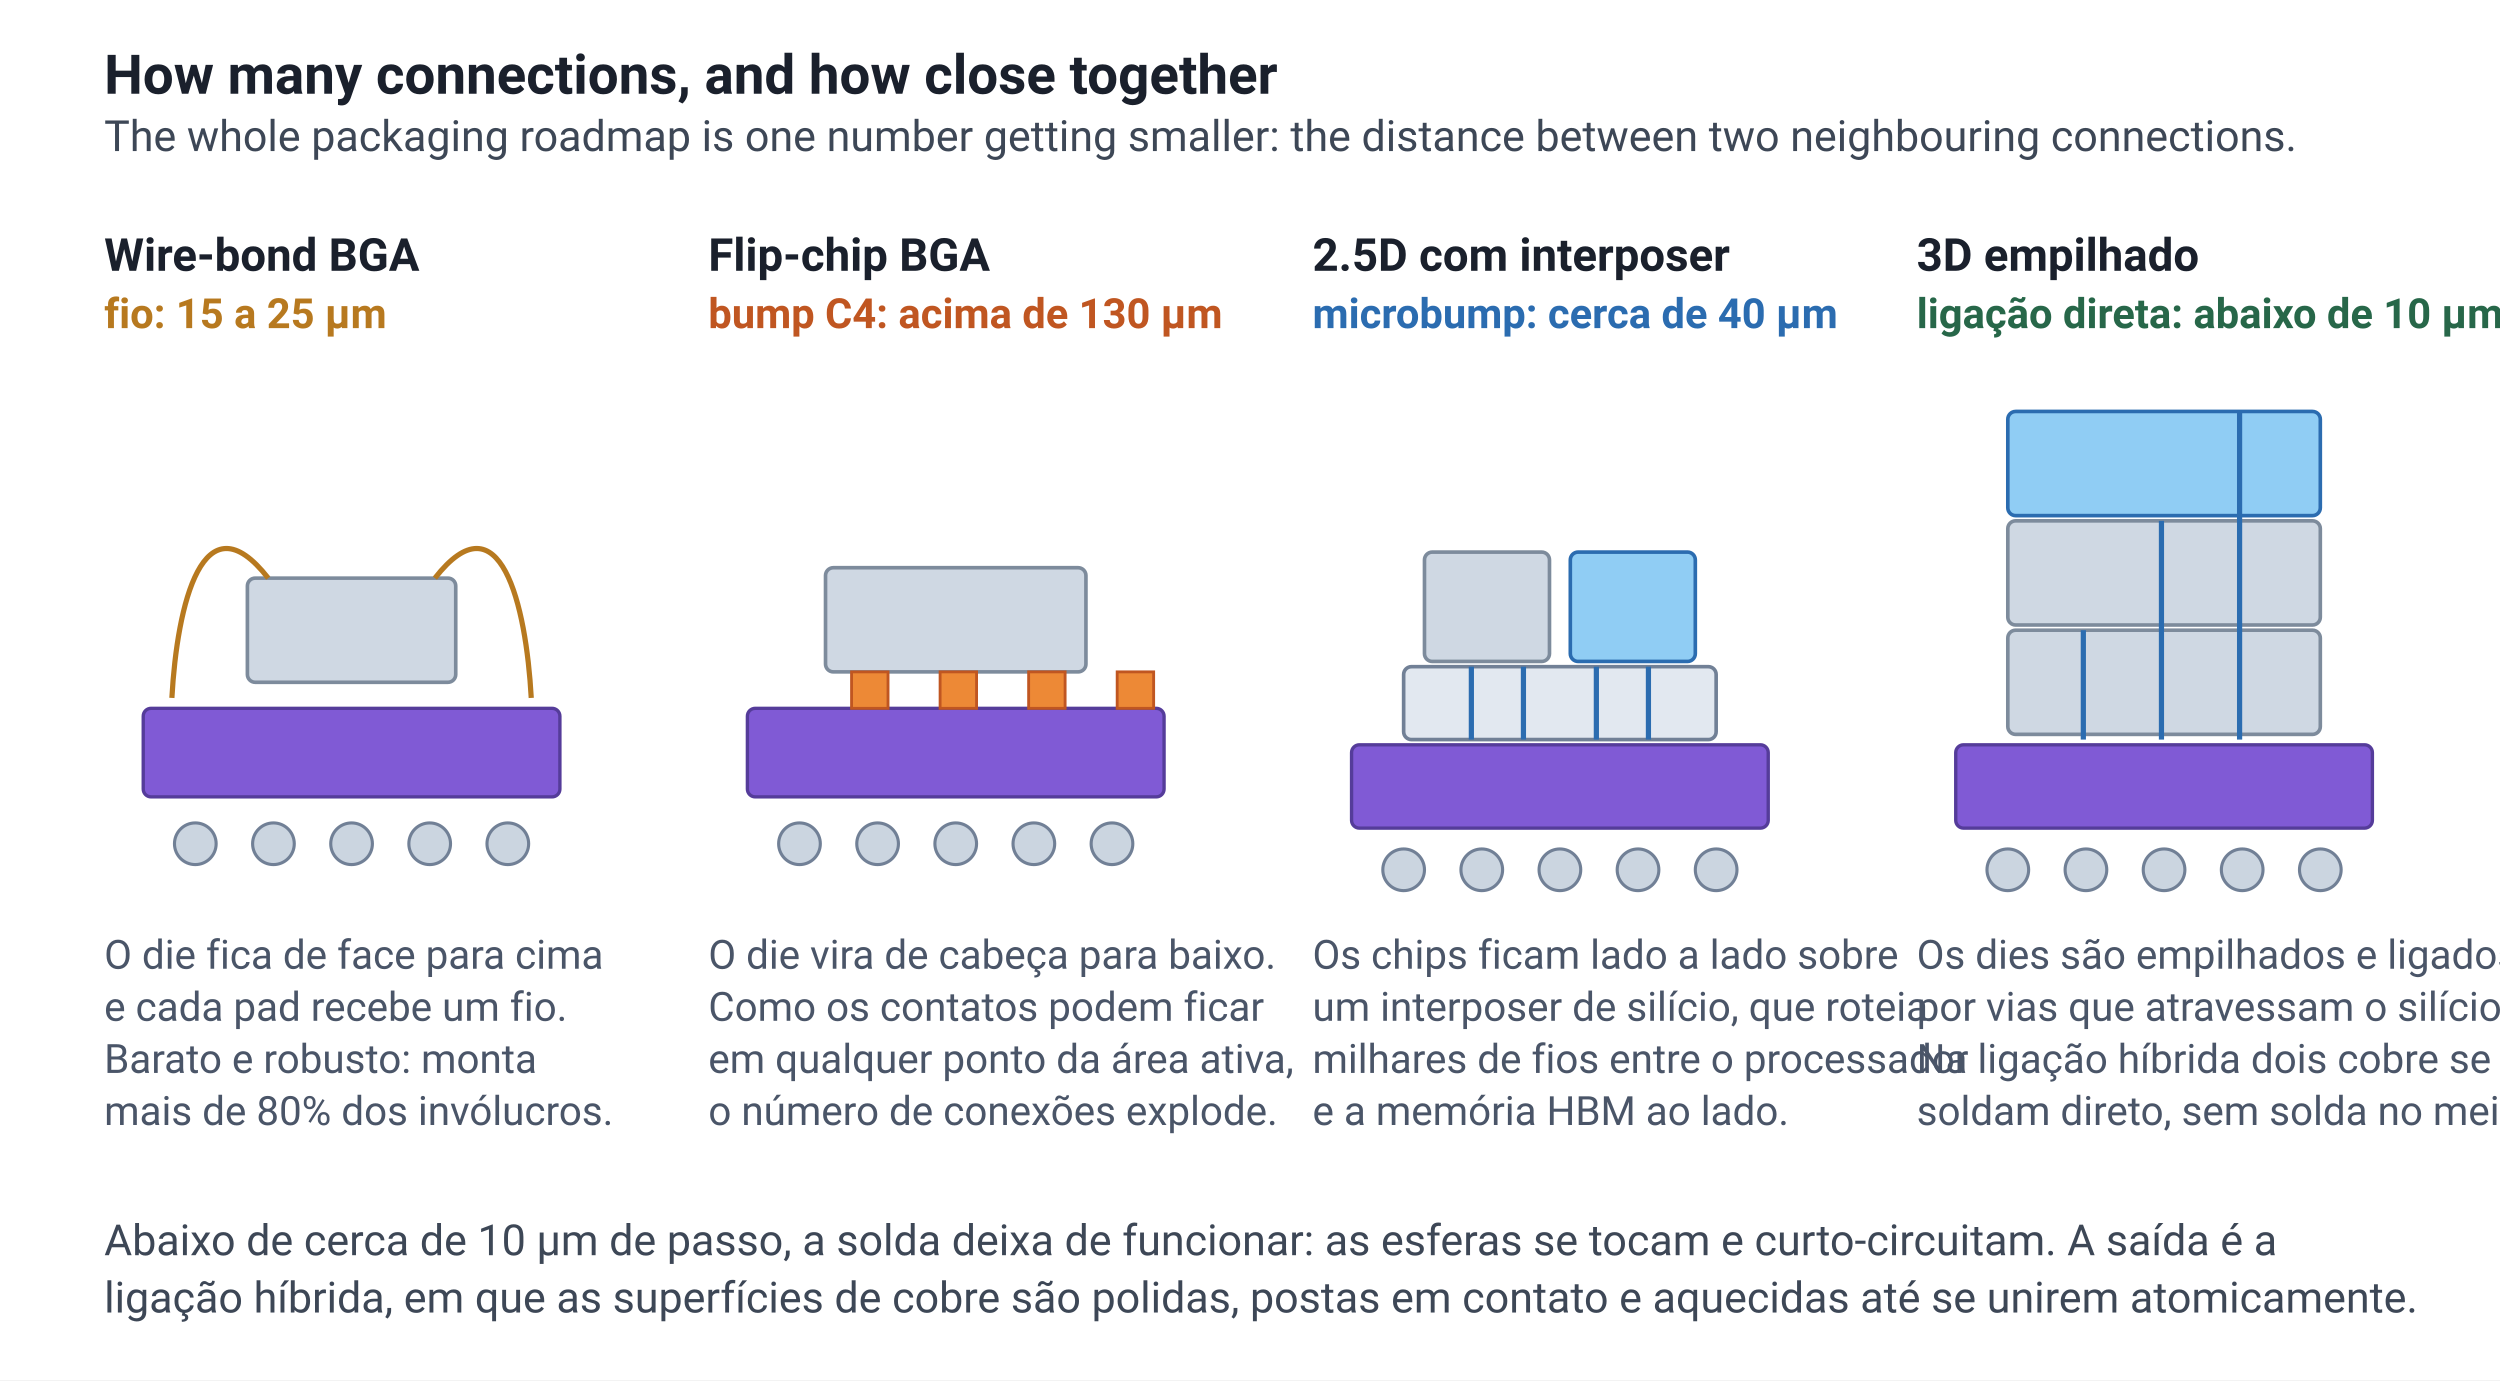
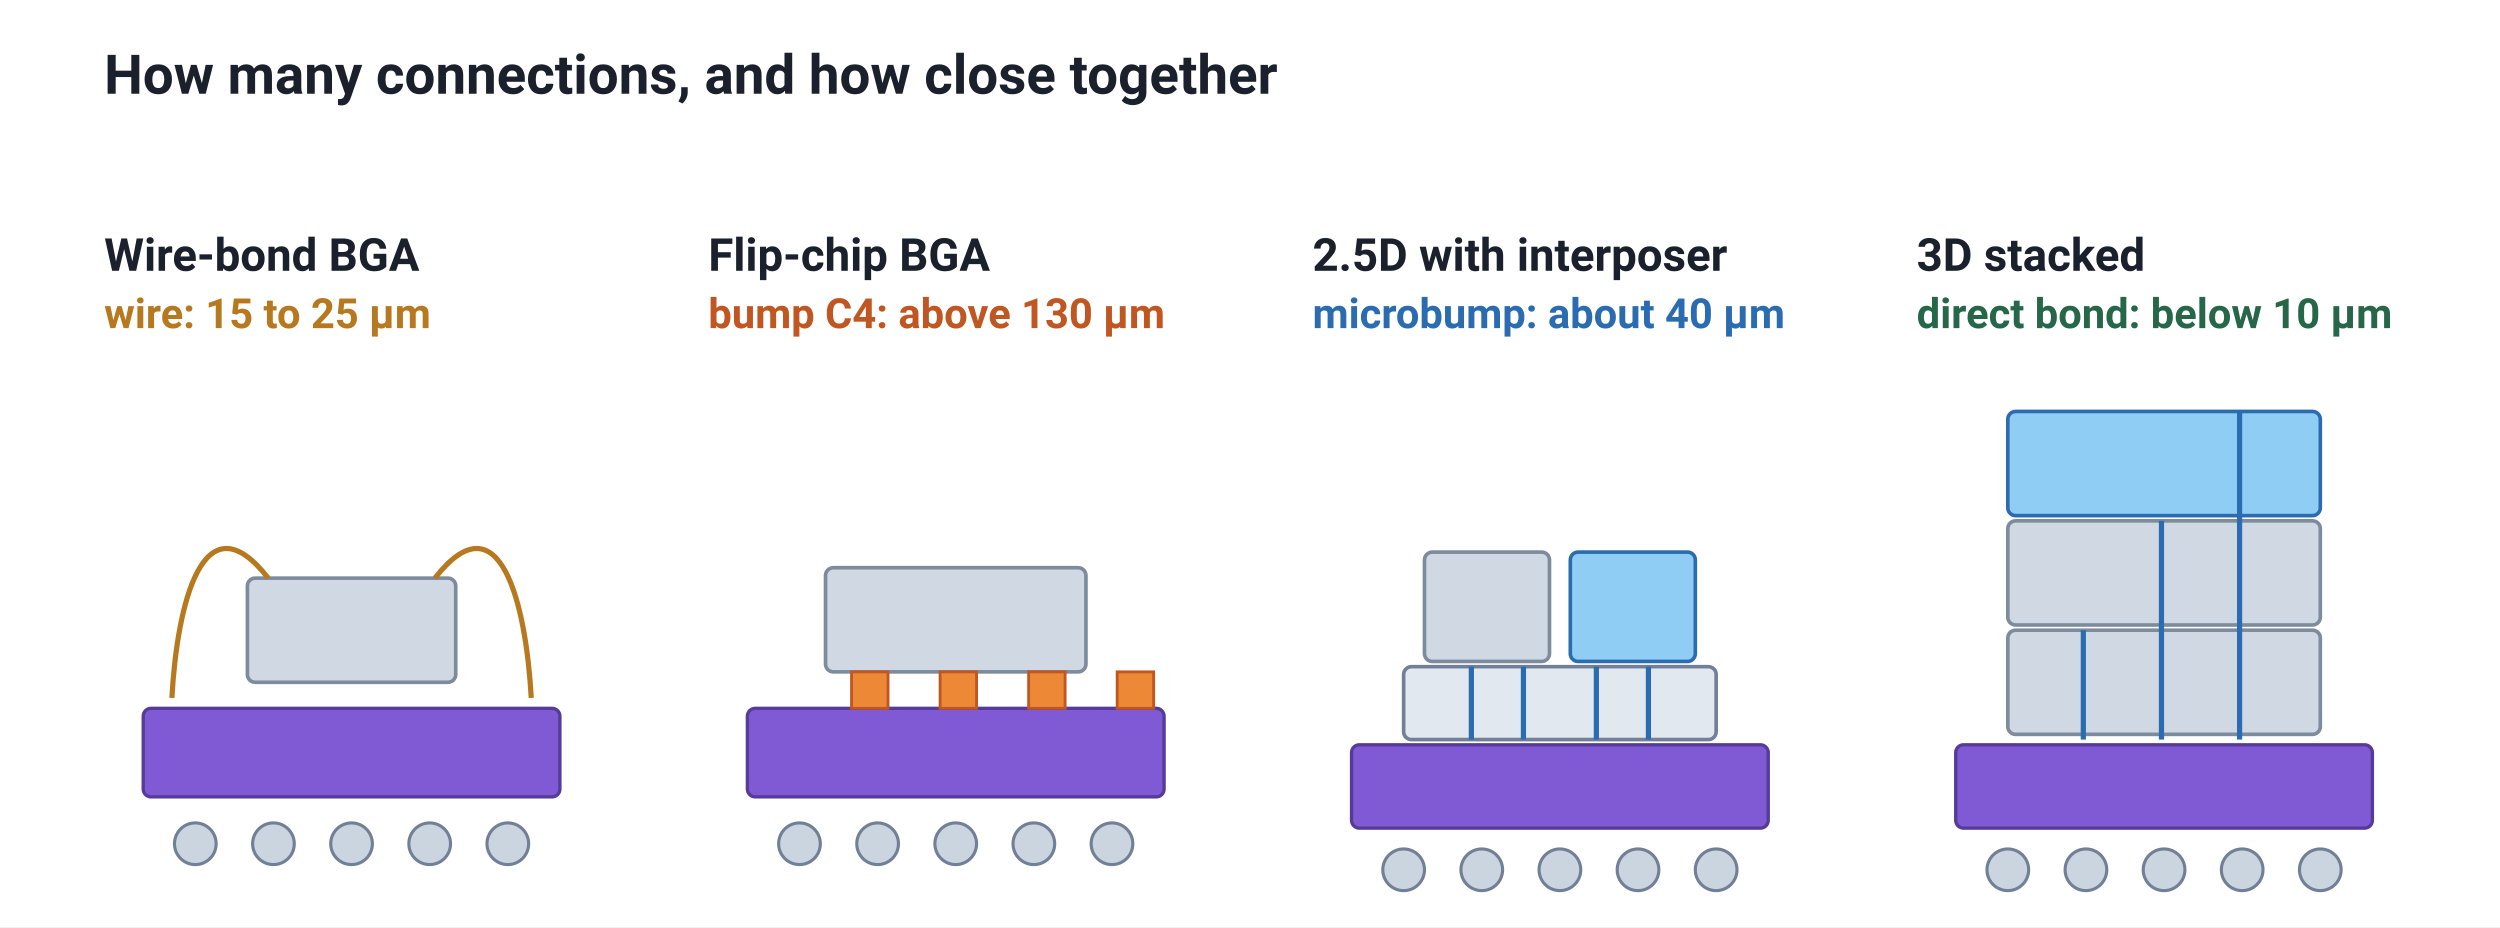
- <svg xmlns="http://www.w3.org/2000/svg" width="960" height="530" viewBox="0 0 960 530" role="img">
-   <rect width="960" height="530" fill="#ffffff" />
+ <svg xmlns="http://www.w3.org/2000/svg" width="960" height="356" viewBox="0 0 960 356" role="img">
+   <rect width="960" height="356" fill="#ffffff" />
  <style>
    .h { font: 600 21px system-ui, -apple-system, "Segoe UI", Roboto, sans-serif; fill: #1a202c; }
    .sm { font: 16.5px system-ui, -apple-system, "Segoe UI", Roboto, sans-serif; fill: #3d4756; }
    .pt { font: 600 17.5px system-ui, -apple-system, "Segoe UI", Roboto, sans-serif; fill: #1a202c; }
    .tag { font: 600 16px system-ui, -apple-system, "Segoe UI", Roboto, sans-serif; }
    .note { font: 15.5px system-ui, -apple-system, "Segoe UI", Roboto, sans-serif; fill: #4a5568; }
    .sub { fill: #805ad5; stroke: #553c9a; stroke-width: 1.3; }
    .die { fill: #cfd8e3; stroke: #7d8b9c; stroke-width: 1.4; }
    .hbm { fill: #90cdf4; stroke: #2b6cb0; stroke-width: 1.4; }
    .ip { fill: #e2e8f0; stroke: #718096; stroke-width: 1.4; }
    .bump { fill: #ed8936; stroke: #c05621; stroke-width: 1.1; }
    .ball { fill: #cbd5e0; stroke: #718096; stroke-width: 1.2; }
    .wire { stroke: #b7791f; stroke-width: 2; fill: none; }
    .tsv { stroke: #2b6cb0; stroke-width: 2; }
  </style>
  <text class="h" x="40" y="36">How many connections, and how close together</text>
-   <text class="sm" x="40" y="58">The whole packaging roadmap is one number getting smaller: the distance between two neighbouring connections.</text>
  <text class="pt" x="40" y="104">Wire-bond BGA</text>
-   <text class="tag" x="40" y="126" fill="#b7791f">fio: 15 a 25 µm</text>
+   <text class="tag" x="40" y="126" fill="#b7791f">wire: 15 to 25 µm</text>
  <rect class="sub" x="55" y="272" width="160" height="34" rx="3" />
  <rect class="die" x="95" y="222" width="80" height="40" rx="3" />
  <path class="wire" d="M 103,222 C 78,190 68,232 66,268" />
  <path class="wire" d="M 167,222 C 192,190 202,232 204,268" />
  <circle class="ball" cx="75" cy="324" r="8" />
  <circle class="ball" cx="105" cy="324" r="8" />
  <circle class="ball" cx="135" cy="324" r="8" />
  <circle class="ball" cx="165" cy="324" r="8" />
  <circle class="ball" cx="195" cy="324" r="8" />
-   <text class="note" x="40" y="372">O die fica de face para cima</text>
-   <text class="note" x="40" y="392">e cada pad recebe um fio.</text>
-   <text class="note" x="40" y="412">Barato e robusto: monta</text>
-   <text class="note" x="40" y="432">mais de 80% dos invólucros.</text>
  <text class="pt" x="272" y="104">Flip-chip BGA</text>
-   <text class="tag" x="272" y="126" fill="#c05621">bump C4: acima de 130 µm</text>
+   <text class="tag" x="272" y="126" fill="#c05621">bump C4: above 130 µm</text>
  <rect class="sub" x="287" y="272" width="160" height="34" rx="3" />
  <rect class="die" x="317" y="218" width="100" height="40" rx="3" />
  <rect class="bump" x="327" y="258" width="14" height="14" />
  <rect class="bump" x="361" y="258" width="14" height="14" />
  <rect class="bump" x="395" y="258" width="14" height="14" />
  <rect class="bump" x="429" y="258" width="14" height="14" />
  <circle class="ball" cx="307" cy="324" r="8" />
  <circle class="ball" cx="337" cy="324" r="8" />
  <circle class="ball" cx="367" cy="324" r="8" />
  <circle class="ball" cx="397" cy="324" r="8" />
  <circle class="ball" cx="427" cy="324" r="8" />
-   <text class="note" x="272" y="372">O die vira de cabeça para baixo.</text>
-   <text class="note" x="272" y="392">Como os contatos podem ficar</text>
-   <text class="note" x="272" y="412">em qualquer ponto da área ativa,</text>
-   <text class="note" x="272" y="432">o número de conexões explode.</text>
-   <text class="pt" x="504" y="104">2.5D com interposer</text>
-   <text class="tag" x="504" y="126" fill="#2b6cb0">microbump: cerca de 40 µm</text>
+   <text class="pt" x="504" y="104">2.5D with interposer</text>
+   <text class="tag" x="504" y="126" fill="#2b6cb0">microbump: about 40 µm</text>
  <rect class="sub" x="519" y="286" width="160" height="32" rx="3" />
  <rect class="ip" x="539" y="256" width="120" height="28" rx="3" />
  <rect class="die" x="547" y="212" width="48" height="42" rx="3" />
  <rect class="hbm" x="603" y="212" width="48" height="42" rx="3" />
  <line class="tsv" x1="565" y1="256" x2="565" y2="284" />
  <line class="tsv" x1="585" y1="256" x2="585" y2="284" />
  <line class="tsv" x1="613" y1="256" x2="613" y2="284" />
  <line class="tsv" x1="633" y1="256" x2="633" y2="284" />
  <circle class="ball" cx="539" cy="334" r="8" />
  <circle class="ball" cx="569" cy="334" r="8" />
  <circle class="ball" cx="599" cy="334" r="8" />
  <circle class="ball" cx="629" cy="334" r="8" />
  <circle class="ball" cx="659" cy="334" r="8" />
-   <text class="note" x="504" y="372">Os chips ficam lado a lado sobre</text>
-   <text class="note" x="504" y="392">um interposer de silício, que roteia</text>
-   <text class="note" x="504" y="412">milhares de fios entre o processador</text>
-   <text class="note" x="504" y="432">e a memória HBM ao lado.</text>
-   <text class="pt" x="736" y="104">3D empilhado</text>
-   <text class="tag" x="736" y="126" fill="#276749">ligação direta: abaixo de 10 µm</text>
+   <text class="pt" x="736" y="104">3D stacked</text>
+   <text class="tag" x="736" y="126" fill="#276749">direct bond: below 10 µm</text>
  <rect class="sub" x="751" y="286" width="160" height="32" rx="3" />
  <rect class="die" x="771" y="242" width="120" height="40" rx="3" />
  <rect class="die" x="771" y="200" width="120" height="40" rx="3" />
  <rect class="hbm" x="771" y="158" width="120" height="40" rx="3" />
  <line class="tsv" x1="800" y1="242" x2="800" y2="284" />
  <line class="tsv" x1="830" y1="200" x2="830" y2="284" />
  <line class="tsv" x1="860" y1="158" x2="860" y2="284" />
  <circle class="ball" cx="771" cy="334" r="8" />
  <circle class="ball" cx="801" cy="334" r="8" />
  <circle class="ball" cx="831" cy="334" r="8" />
  <circle class="ball" cx="861" cy="334" r="8" />
  <circle class="ball" cx="891" cy="334" r="8" />
-   <text class="note" x="736" y="372">Os dies são empilhados e ligados</text>
-   <text class="note" x="736" y="392">por vias que atravessam o silício.</text>
-   <text class="note" x="736" y="412">Na ligação híbrida dois cobre se</text>
-   <text class="note" x="736" y="432">soldam direto, sem solda no meio.</text>
-   <text class="sm" x="40" y="482">Abaixo de cerca de 10 µm de passo, a solda deixa de funcionar: as esferas se tocam e curto-circuitam. A saída é a</text>
-   <text class="sm" x="40" y="504">ligação híbrida, em que as superfícies de cobre são polidas, postas em contato e aquecidas até se unirem atomicamente.</text>
</svg>
